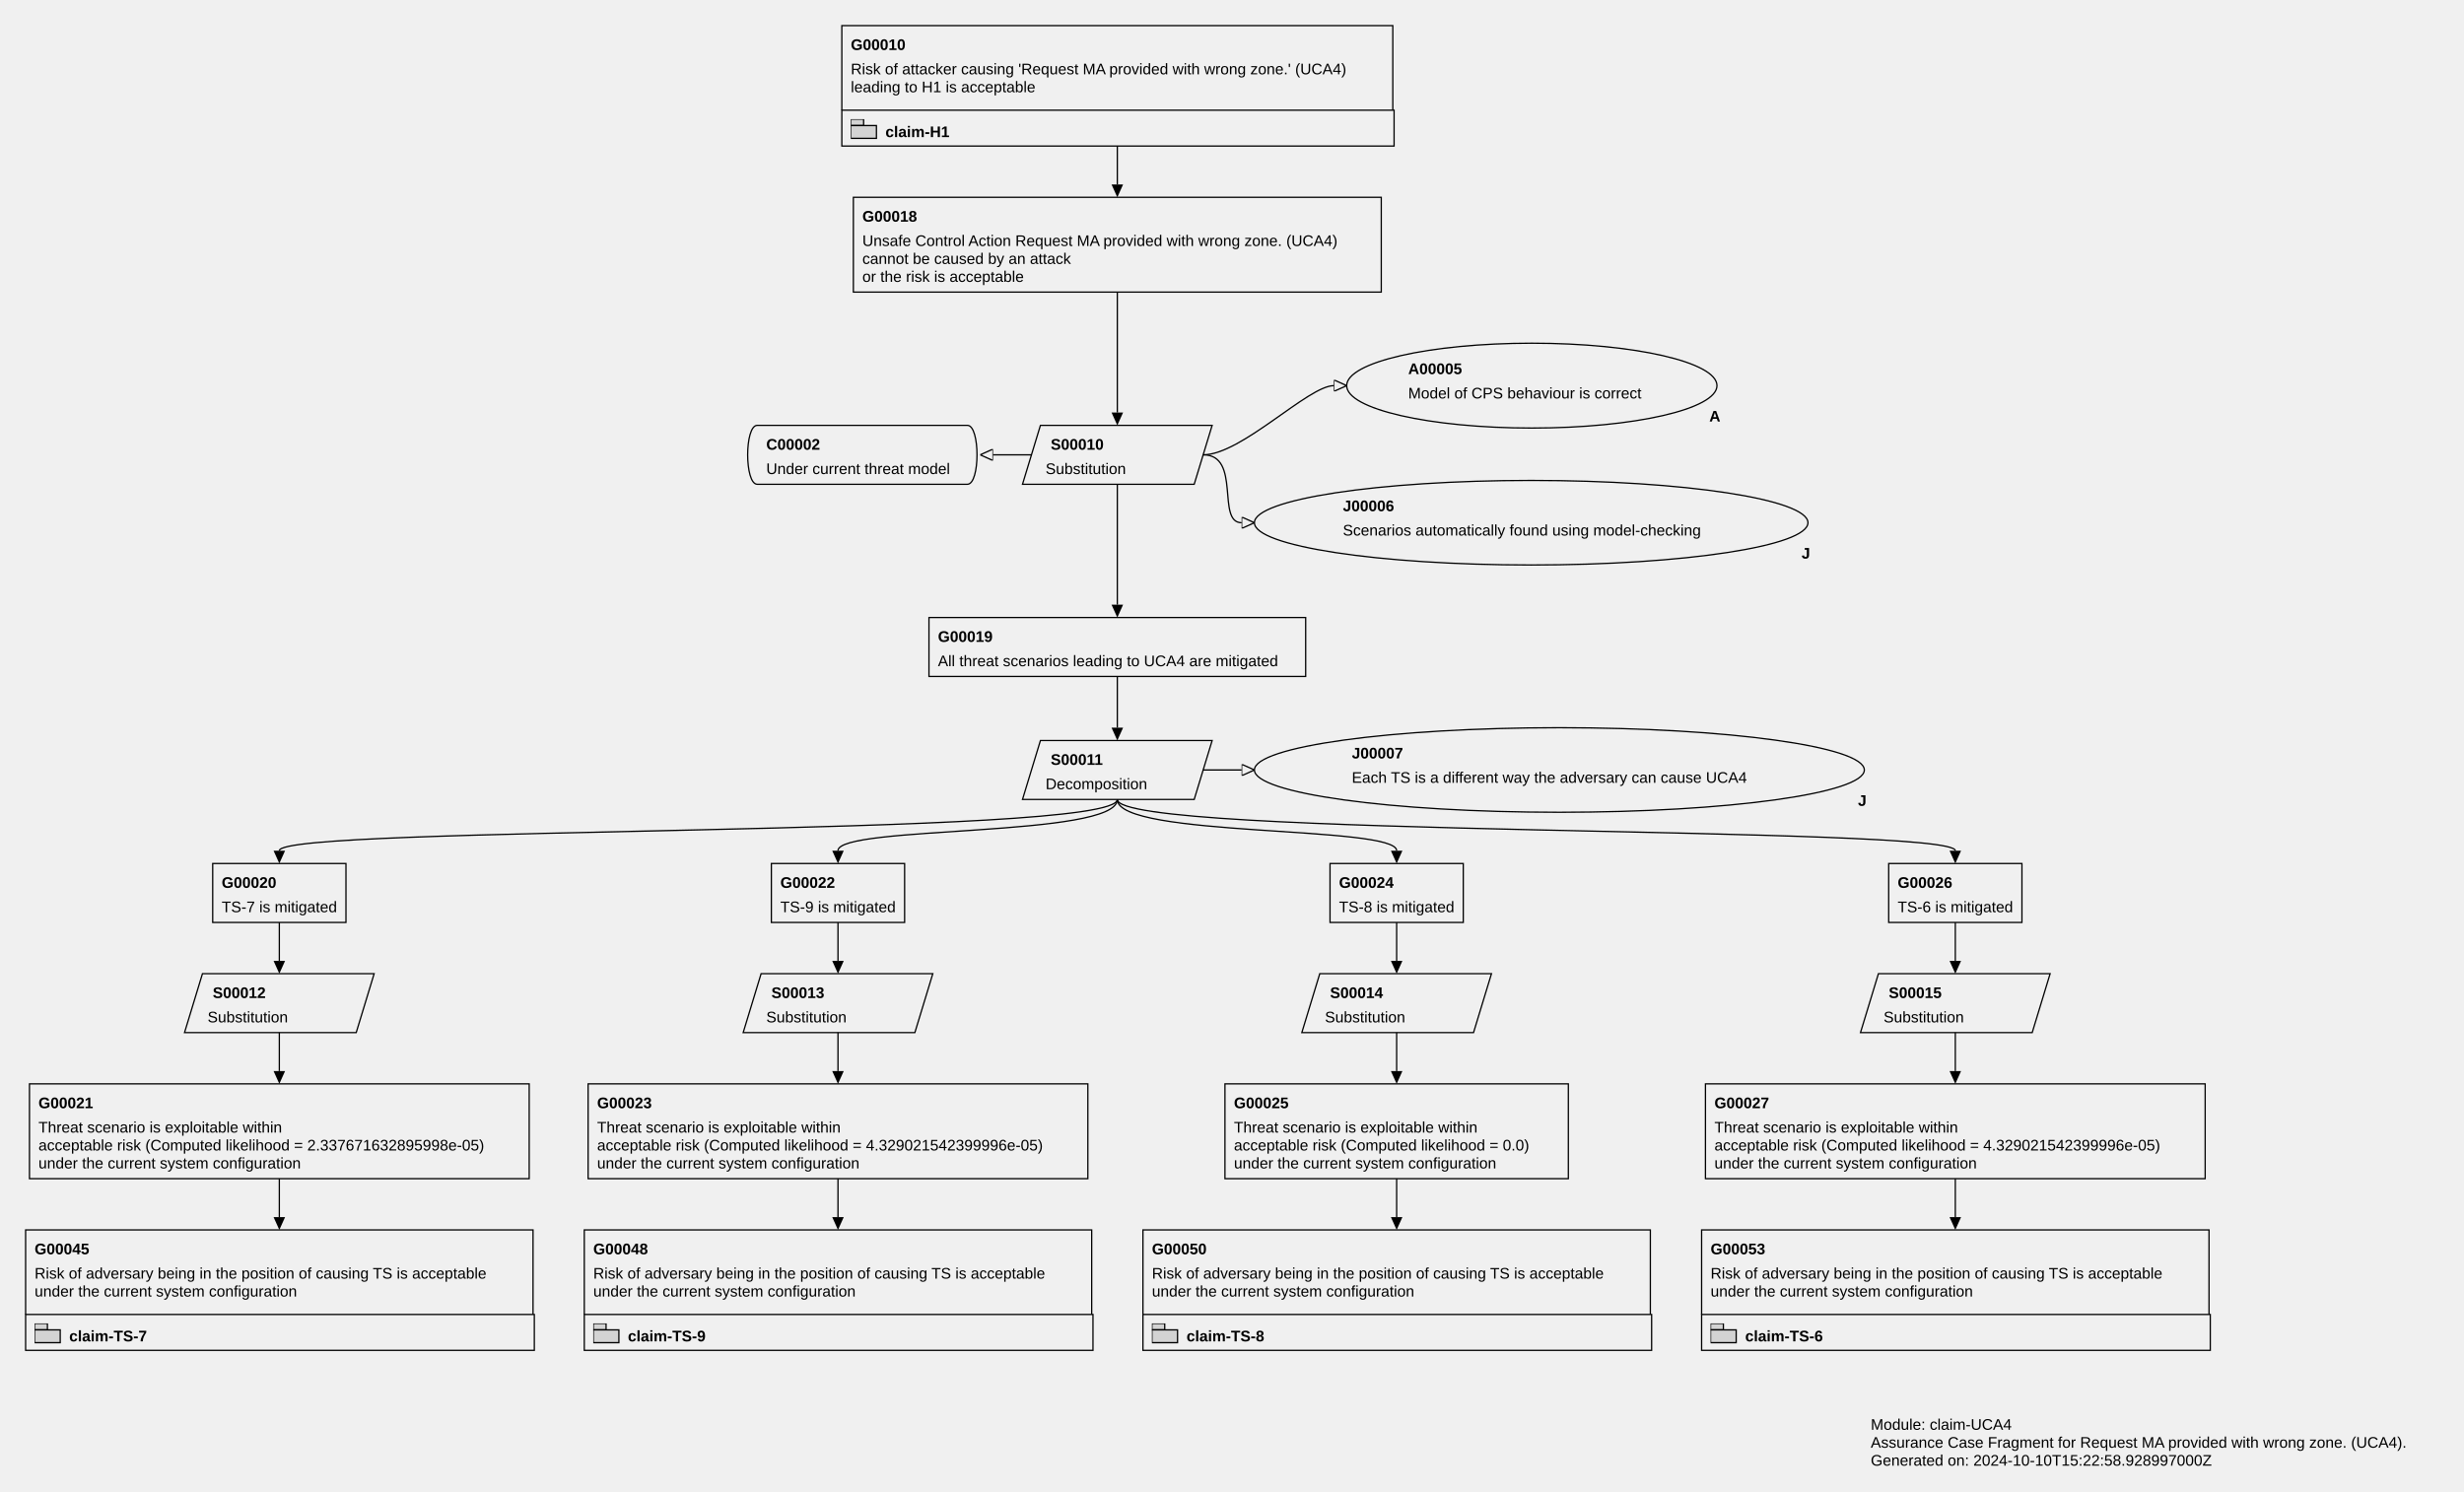
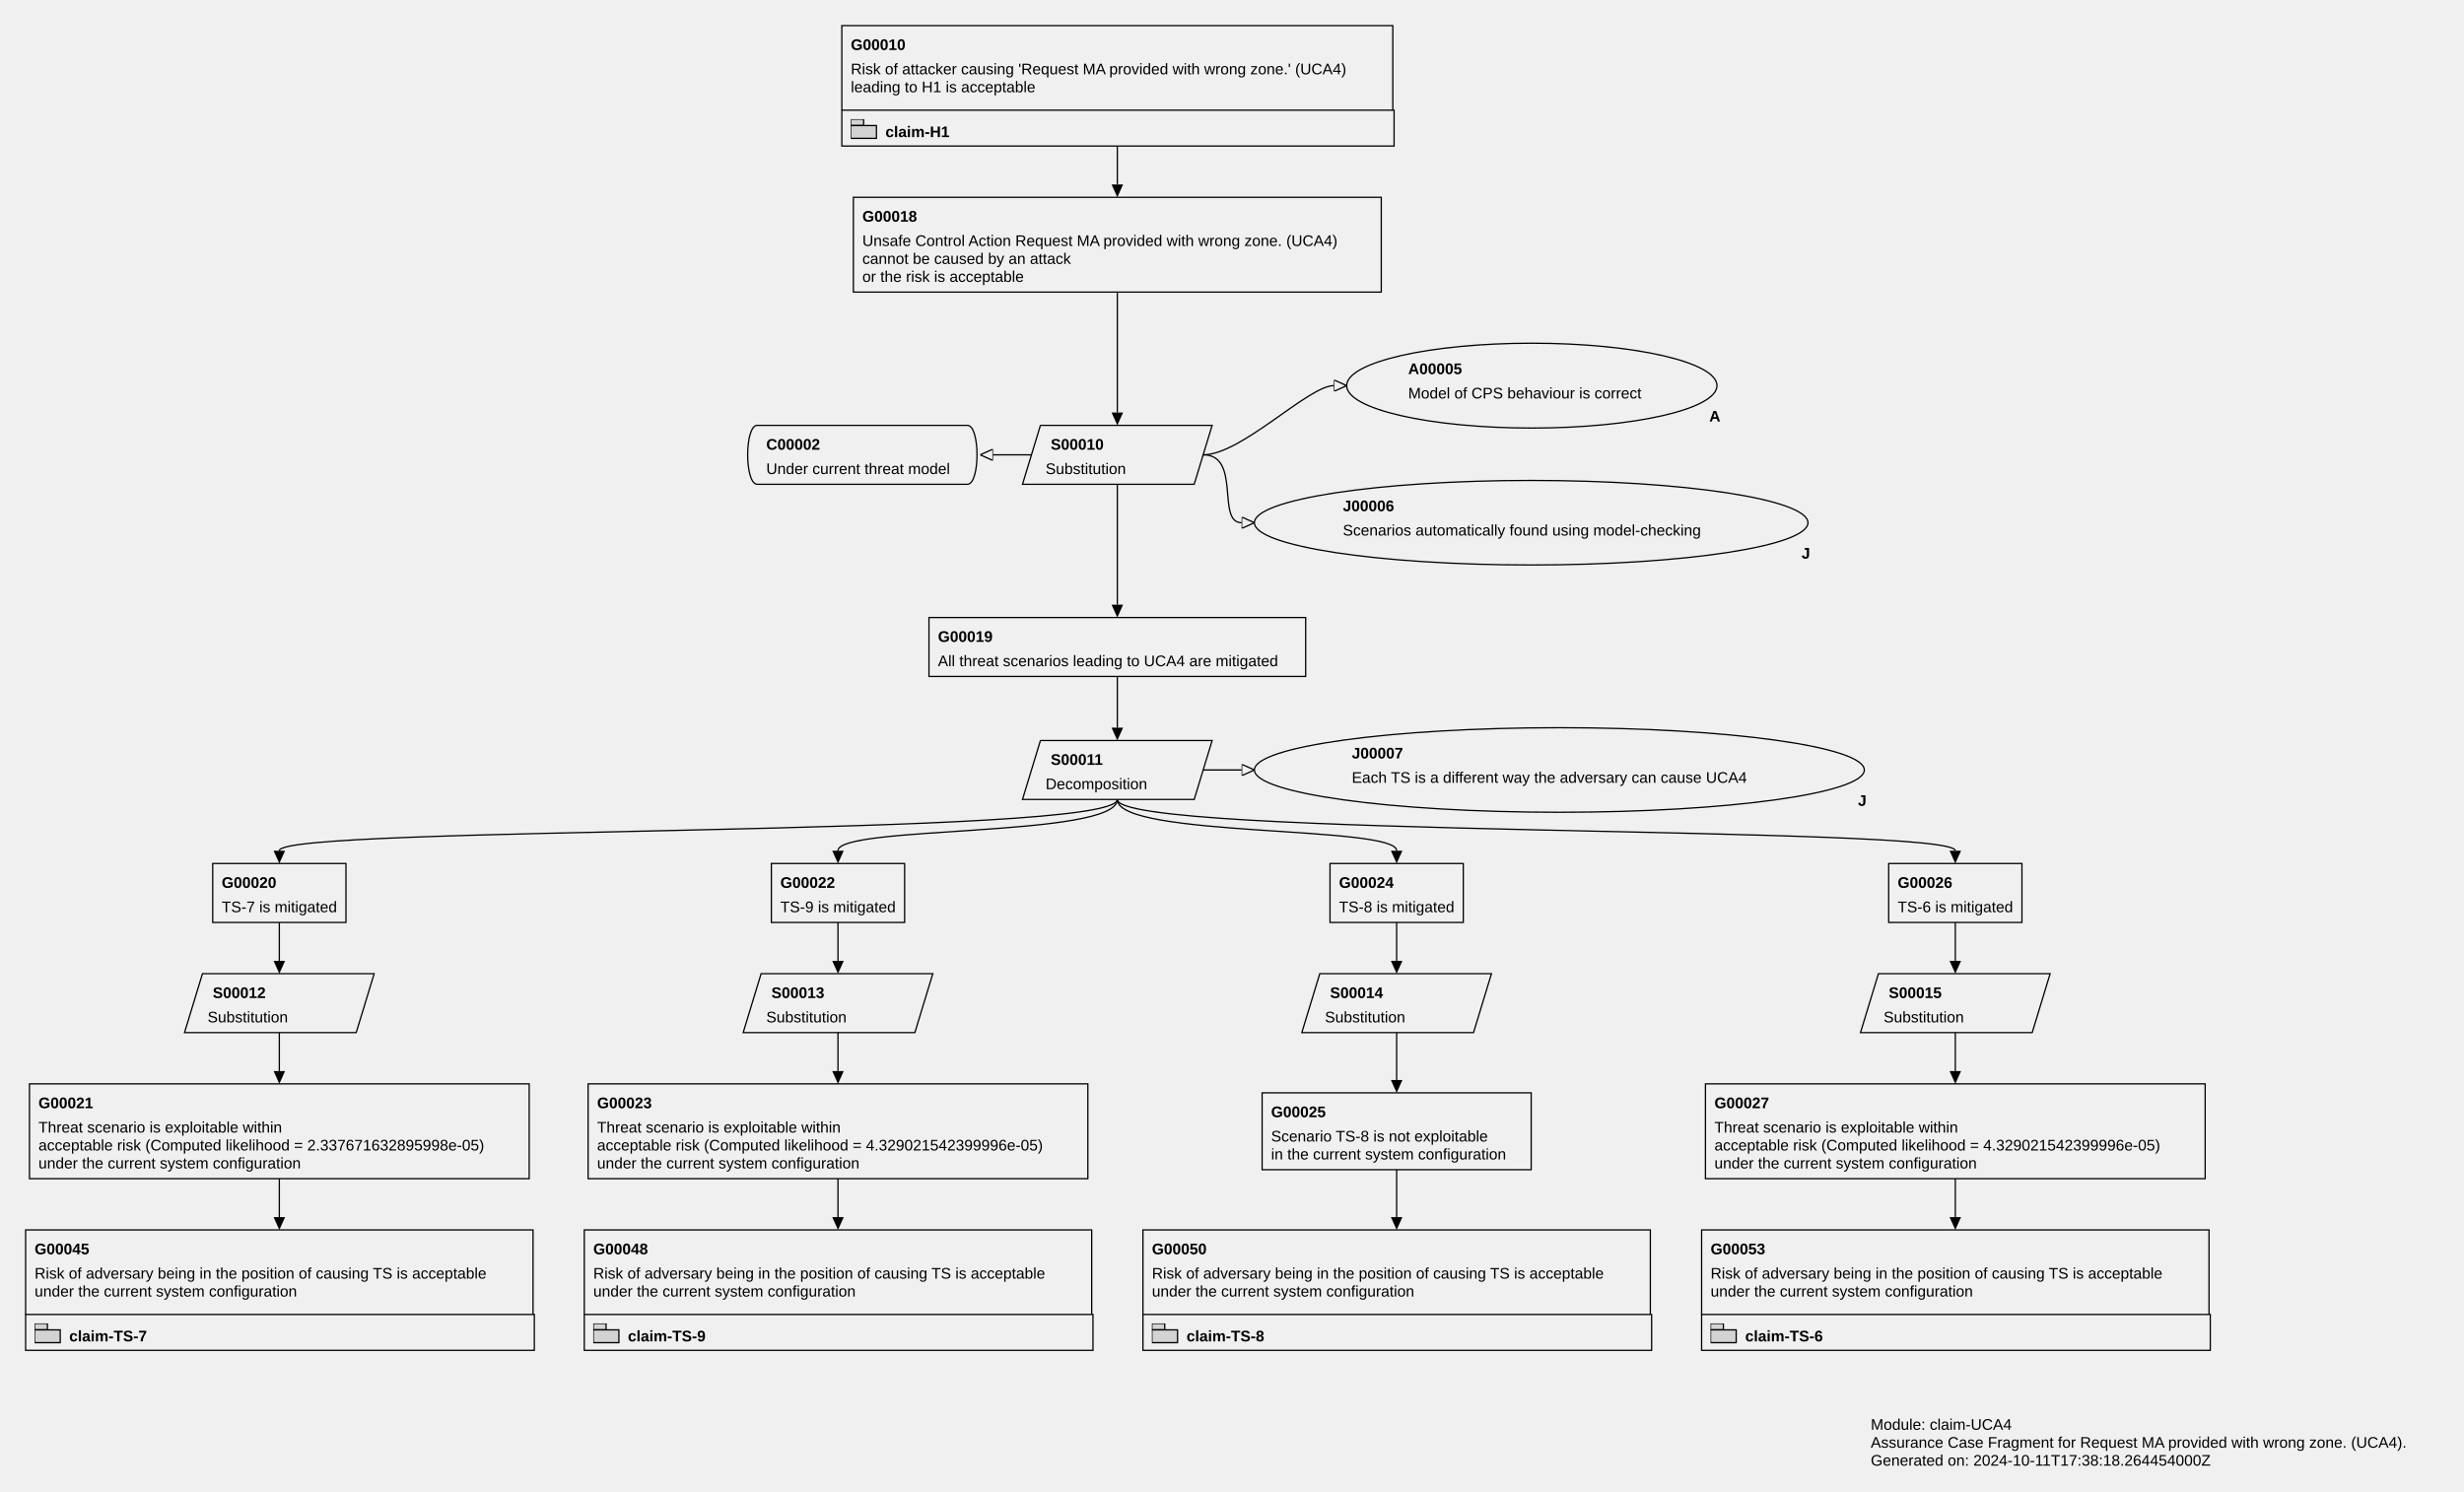
<svg xmlns="http://www.w3.org/2000/svg" class="gsndiagram" viewBox="0 0 1923 1164">
  <symbol id="module_icon">
    <rect fill="lightgrey" height="5" stroke="black" stroke-width="1" width="10" x="0" y="0" />
    <rect fill="lightgrey" height="10" stroke="black" stroke-width="1" width="20" x="0" y="5" />
  </symbol>
  <symbol id="acp">
    <rect fill="black" height="10" stroke="black" stroke-width="1" width="10" x="0" y="0" />
  </symbol>
  <marker id="composite_arrow" markerHeight="9" markerUnits="userSpaceOnUse" markerWidth="10" orient="auto-start-reverse" refX="0" refY="4.5">
    <polyline fill-opacity="0" points="0 0, 6 4.5, 0 9" stroke="black" stroke-width="1" />
    <polyline fill-opacity="0" points="4 0, 10 4.5, 4 9" stroke="black" stroke-width="1" />
    <polyline fill-opacity="0" points="0 4.5, 10 4.5" stroke="black" stroke-width="1" />
  </marker>
  <marker id="supportedby_arrow" markerHeight="9" markerUnits="userSpaceOnUse" markerWidth="10" orient="auto-start-reverse" refX="0" refY="4.5">
    <polyline fill="black" points="0 0, 10 4.5, 0 9" />
  </marker>
  <marker id="incontextof_arrow" markerHeight="9" markerUnits="userSpaceOnUse" markerWidth="10" orient="auto-start-reverse" refX="0" refY="4.5">
    <polyline fill-opacity="0" points="0 0, 10 4.5, 0 9, 0 0" stroke="black" stroke-width="1" />
  </marker>
  <style type="text/css">
.notVerified path { fill: red; fill-opacity: 1;}
/* .notVerified text,a { fill: white; } */
</style>
  <a href="claim-H1.svg#node_g00010">
    <g class="gsn_module_claim_h1 gsnelem gsnawaygoal" id="node_g00010">
      <path class="border" d="M657,86 V20 H1087 V86" fill-opacity="0" stroke="black" stroke-width="1" />
      <text font-family="Arial" font-size="12" font-weight="bold" x="664" y="39">G00010</text>
      <text font-family="Arial" font-size="12" x="664" y="58">Risk of attacker causing 'Request MA provided with wrong zone.' (UCA4) </text>
      <text font-family="Arial" font-size="12" x="664" y="72"> leading to H1 is acceptable</text>
      <a href="claim-H1.svg#node_g00010">
        <path class="border" d="M657,86 h431 v28 h-431 z" fill-opacity="0" stroke="black" stroke-width="1" />
        <text font-family="Arial" font-size="12" font-weight="bold" x="691" y="107">claim-H1</text>
      </a>
      <use href="#module_icon" x="664" y="93" />
    </g>
  </a>
  <g class="gsn_module_claim_uca4 gsnelem gsngoal" id="node_g00018">
    <path class="border" d="M666,154 L1078,154 L1078,228 L666,228 z" fill-opacity="0" stroke="black" stroke-width="1" />
    <text font-family="Arial" font-size="12" font-weight="bold" x="673" y="173">G00018</text>
    <text font-family="Arial" font-size="12" x="673" y="192">Unsafe Control Action Request MA provided with wrong zone. (UCA4) </text>
    <text font-family="Arial" font-size="12" x="673" y="206"> cannot be caused by an attack</text>
    <text font-family="Arial" font-size="12" x="673" y="220"> or the risk is acceptable</text>
  </g>
  <g class="gsn_module_claim_uca4 gsnelem gsnctxt" id="node_c00002">
    <path class="border" d="M591,332 L755,332 C765,332,765,378,755,378 L591,378 C581,378,581,332,591,332" fill-opacity="0" stroke="black" stroke-width="1" />
    <text font-family="Arial" font-size="12" font-weight="bold" x="598" y="351">C00002</text>
    <text font-family="Arial" font-size="12" x="598" y="370">Under current threat model</text>
  </g>
  <g class="gsn_module_claim_uca4 gsnelem gsnstgy" id="node_s00010">
    <path class="border" d="M812,332 L946,332 L932,378 L798,378 z" fill-opacity="0" stroke="black" stroke-width="1" />
    <text font-family="Arial" font-size="12" font-weight="bold" x="820" y="351">S00010</text>
    <text font-family="Arial" font-size="12" x="816" y="370">Substitution</text>
  </g>
  <g class="gsn_module_claim_uca4 gsnelem gsnasmp" id="node_a00005">
    <path class="border" d="M1051,301 a144,33,0,1,0,289,0 a144,33,0,1,0,-289,0 z" fill-opacity="0" stroke="black" stroke-width="1" />
    <text font-family="Arial" font-size="12" font-weight="bold" x="1099" y="292">A00005</text>
    <text font-family="Arial" font-size="12" x="1099" y="311">Model of CPS behaviour is correct</text>
    <text font-family="Arial" font-size="12" font-weight="bold" x="1334" y="329">A</text>
  </g>
  <g class="gsn_module_claim_uca4 gsnelem gsnjust" id="node_j00006">
    <path class="border" d="M979,408 a216,33,0,1,0,432,0 a216,33,0,1,0,-432,0 z" fill-opacity="0" stroke="black" stroke-width="1" />
    <text font-family="Arial" font-size="12" font-weight="bold" x="1048" y="399">J00006</text>
    <text font-family="Arial" font-size="12" x="1048" y="418">Scenarios automatically found using model-checking</text>
    <text font-family="Arial" font-size="12" font-weight="bold" x="1406" y="436">J</text>
  </g>
  <g class="gsn_module_claim_uca4 gsnelem gsngoal" id="node_g00019">
    <path class="border" d="M725,482 L1019,482 L1019,528 L725,528 z" fill-opacity="0" stroke="black" stroke-width="1" />
    <text font-family="Arial" font-size="12" font-weight="bold" x="732" y="501">G00019</text>
    <text font-family="Arial" font-size="12" x="732" y="520">All threat scenarios leading to UCA4 are mitigated</text>
  </g>
  <g class="gsn_module_claim_uca4 gsnelem gsnstgy" id="node_s00011">
    <path class="border" d="M812,578 L946,578 L932,624 L798,624 z" fill-opacity="0" stroke="black" stroke-width="1" />
    <text font-family="Arial" font-size="12" font-weight="bold" x="820" y="597">S00011</text>
    <text font-family="Arial" font-size="12" x="816" y="616">Decomposition</text>
  </g>
  <g class="gsn_module_claim_uca4 gsnelem gsnjust" id="node_j00007">
    <path class="border" d="M979,601 a238,33,0,1,0,476,0 a238,33,0,1,0,-476,0 z" fill-opacity="0" stroke="black" stroke-width="1" />
    <text font-family="Arial" font-size="12" font-weight="bold" x="1055" y="592">J00007</text>
    <text font-family="Arial" font-size="12" x="1055" y="611">Each TS is a different way the adversary can cause UCA4</text>
    <text font-family="Arial" font-size="12" font-weight="bold" x="1450" y="629">J</text>
  </g>
  <g class="gsn_module_claim_uca4 gsnelem gsngoal" id="node_g00020">
    <path class="border" d="M166,674 L270,674 L270,720 L166,720 z" fill-opacity="0" stroke="black" stroke-width="1" />
    <text font-family="Arial" font-size="12" font-weight="bold" x="173" y="693">G00020</text>
    <text font-family="Arial" font-size="12" x="173" y="712">TS-7 is mitigated</text>
  </g>
  <g class="gsn_module_claim_uca4 gsnelem gsngoal" id="node_g00022">
    <path class="border" d="M602,674 L706,674 L706,720 L602,720 z" fill-opacity="0" stroke="black" stroke-width="1" />
    <text font-family="Arial" font-size="12" font-weight="bold" x="609" y="693">G00022</text>
    <text font-family="Arial" font-size="12" x="609" y="712">TS-9 is mitigated</text>
  </g>
  <g class="gsn_module_claim_uca4 gsnelem gsngoal" id="node_g00024">
    <path class="border" d="M1038,674 L1142,674 L1142,720 L1038,720 z" fill-opacity="0" stroke="black" stroke-width="1" />
    <text font-family="Arial" font-size="12" font-weight="bold" x="1045" y="693">G00024</text>
    <text font-family="Arial" font-size="12" x="1045" y="712">TS-8 is mitigated</text>
  </g>
  <g class="gsn_module_claim_uca4 gsnelem gsngoal" id="node_g00026">
    <path class="border" d="M1474,674 L1578,674 L1578,720 L1474,720 z" fill-opacity="0" stroke="black" stroke-width="1" />
    <text font-family="Arial" font-size="12" font-weight="bold" x="1481" y="693">G00026</text>
    <text font-family="Arial" font-size="12" x="1481" y="712">TS-6 is mitigated</text>
  </g>
  <g class="gsn_module_claim_uca4 gsnelem gsnstgy" id="node_s00012">
    <path class="border" d="M158,760 L292,760 L278,806 L144,806 z" fill-opacity="0" stroke="black" stroke-width="1" />
    <text font-family="Arial" font-size="12" font-weight="bold" x="166" y="779">S00012</text>
    <text font-family="Arial" font-size="12" x="162" y="798">Substitution</text>
  </g>
  <g class="gsn_module_claim_uca4 gsnelem gsnstgy" id="node_s00013">
    <path class="border" d="M594,760 L728,760 L714,806 L580,806 z" fill-opacity="0" stroke="black" stroke-width="1" />
    <text font-family="Arial" font-size="12" font-weight="bold" x="602" y="779">S00013</text>
    <text font-family="Arial" font-size="12" x="598" y="798">Substitution</text>
  </g>
  <g class="gsn_module_claim_uca4 gsnelem gsnstgy" id="node_s00014">
    <path class="border" d="M1030,760 L1164,760 L1150,806 L1016,806 z" fill-opacity="0" stroke="black" stroke-width="1" />
    <text font-family="Arial" font-size="12" font-weight="bold" x="1038" y="779">S00014</text>
    <text font-family="Arial" font-size="12" x="1034" y="798">Substitution</text>
  </g>
  <g class="gsn_module_claim_uca4 gsnelem gsnstgy" id="node_s00015">
    <path class="border" d="M1466,760 L1600,760 L1586,806 L1452,806 z" fill-opacity="0" stroke="black" stroke-width="1" />
    <text font-family="Arial" font-size="12" font-weight="bold" x="1474" y="779">S00015</text>
    <text font-family="Arial" font-size="12" x="1470" y="798">Substitution</text>
  </g>
  <g class="gsn_module_claim_uca4 gsnelem gsngoal" id="node_g00021">
    <path class="border" d="M23,846 L413,846 L413,920 L23,920 z" fill-opacity="0" stroke="black" stroke-width="1" />
    <text font-family="Arial" font-size="12" font-weight="bold" x="30" y="865">G00021</text>
    <text font-family="Arial" font-size="12" x="30" y="884">Threat scenario is exploitable within </text>
    <text font-family="Arial" font-size="12" x="30" y="898"> acceptable risk (Computed likelihood = 2.337671632895998e-05) </text>
    <text font-family="Arial" font-size="12" x="30" y="912"> under the current system configuration</text>
  </g>
  <g class="gsn_module_claim_uca4 gsnelem gsngoal" id="node_g00023">
    <path class="border" d="M459,846 L849,846 L849,920 L459,920 z" fill-opacity="0" stroke="black" stroke-width="1" />
    <text font-family="Arial" font-size="12" font-weight="bold" x="466" y="865">G00023</text>
    <text font-family="Arial" font-size="12" x="466" y="884">Threat scenario is exploitable within </text>
    <text font-family="Arial" font-size="12" x="466" y="898"> acceptable risk (Computed likelihood = 4.329021542399996e-05) </text>
    <text font-family="Arial" font-size="12" x="466" y="912"> under the current system configuration</text>
  </g>
  <g class="gsn_module_claim_uca4 gsnelem gsngoal" id="node_g00025">
-     <path class="border" d="M956,846 L1224,846 L1224,920 L956,920 z" fill-opacity="0" stroke="black" stroke-width="1" />
-     <text font-family="Arial" font-size="12" font-weight="bold" x="963" y="865">G00025</text>
-     <text font-family="Arial" font-size="12" x="963" y="884">Threat scenario is exploitable within </text>
-     <text font-family="Arial" font-size="12" x="963" y="898"> acceptable risk (Computed likelihood = 0.0) </text>
-     <text font-family="Arial" font-size="12" x="963" y="912"> under the current system configuration</text>
+     <path class="border" d="M985,853 L1195,853 L1195,913 L985,913 z" fill-opacity="0" stroke="black" stroke-width="1" />
+     <text font-family="Arial" font-size="12" font-weight="bold" x="992" y="872">G00025</text>
+     <text font-family="Arial" font-size="12" x="992" y="891">Scenario TS-8 is not exploitable </text>
+     <text font-family="Arial" font-size="12" x="992" y="905"> in the current system configuration</text>
  </g>
  <g class="gsn_module_claim_uca4 gsnelem gsngoal" id="node_g00027">
    <path class="border" d="M1331,846 L1721,846 L1721,920 L1331,920 z" fill-opacity="0" stroke="black" stroke-width="1" />
    <text font-family="Arial" font-size="12" font-weight="bold" x="1338" y="865">G00027</text>
    <text font-family="Arial" font-size="12" x="1338" y="884">Threat scenario is exploitable within </text>
    <text font-family="Arial" font-size="12" x="1338" y="898"> acceptable risk (Computed likelihood = 4.329021542399996e-05) </text>
    <text font-family="Arial" font-size="12" x="1338" y="912"> under the current system configuration</text>
  </g>
  <a href="claim-TS-7.svg#node_g00045">
    <g class="gsn_module_claim_ts_7 gsnelem gsnawaygoal" id="node_g00045">
      <path class="border" d="M20,1026 V960 H416 V1026" fill-opacity="0" stroke="black" stroke-width="1" />
      <text font-family="Arial" font-size="12" font-weight="bold" x="27" y="979">G00045</text>
      <text font-family="Arial" font-size="12" x="27" y="998">Risk of adversary being in the position of causing TS is acceptable </text>
      <text font-family="Arial" font-size="12" x="27" y="1012"> under the current system configuration</text>
      <a href="claim-TS-7.svg#node_g00045">
        <path class="border" d="M20,1026 h397 v28 h-397 z" fill-opacity="0" stroke="black" stroke-width="1" />
        <text font-family="Arial" font-size="12" font-weight="bold" x="54" y="1047">claim-TS-7</text>
      </a>
      <use href="#module_icon" x="27" y="1033" />
    </g>
  </a>
  <a href="claim-TS-9.svg#node_g00048">
    <g class="gsn_module_claim_ts_9 gsnelem gsnawaygoal" id="node_g00048">
      <path class="border" d="M456,1026 V960 H852 V1026" fill-opacity="0" stroke="black" stroke-width="1" />
      <text font-family="Arial" font-size="12" font-weight="bold" x="463" y="979">G00048</text>
      <text font-family="Arial" font-size="12" x="463" y="998">Risk of adversary being in the position of causing TS is acceptable </text>
      <text font-family="Arial" font-size="12" x="463" y="1012"> under the current system configuration</text>
      <a href="claim-TS-9.svg#node_g00048">
        <path class="border" d="M456,1026 h397 v28 h-397 z" fill-opacity="0" stroke="black" stroke-width="1" />
        <text font-family="Arial" font-size="12" font-weight="bold" x="490" y="1047">claim-TS-9</text>
      </a>
      <use href="#module_icon" x="463" y="1033" />
    </g>
  </a>
  <a href="claim-TS-8.svg#node_g00050">
    <g class="gsn_module_claim_ts_8 gsnelem gsnawaygoal" id="node_g00050">
      <path class="border" d="M892,1026 V960 H1288 V1026" fill-opacity="0" stroke="black" stroke-width="1" />
      <text font-family="Arial" font-size="12" font-weight="bold" x="899" y="979">G00050</text>
      <text font-family="Arial" font-size="12" x="899" y="998">Risk of adversary being in the position of causing TS is acceptable </text>
      <text font-family="Arial" font-size="12" x="899" y="1012"> under the current system configuration</text>
      <a href="claim-TS-8.svg#node_g00050">
        <path class="border" d="M892,1026 h397 v28 h-397 z" fill-opacity="0" stroke="black" stroke-width="1" />
        <text font-family="Arial" font-size="12" font-weight="bold" x="926" y="1047">claim-TS-8</text>
      </a>
      <use href="#module_icon" x="899" y="1033" />
    </g>
  </a>
  <a href="claim-TS-6.svg#node_g00053">
    <g class="gsn_module_claim_ts_6 gsnelem gsnawaygoal" id="node_g00053">
      <path class="border" d="M1328,1026 V960 H1724 V1026" fill-opacity="0" stroke="black" stroke-width="1" />
      <text font-family="Arial" font-size="12" font-weight="bold" x="1335" y="979">G00053</text>
      <text font-family="Arial" font-size="12" x="1335" y="998">Risk of adversary being in the position of causing TS is acceptable </text>
      <text font-family="Arial" font-size="12" x="1335" y="1012"> under the current system configuration</text>
      <a href="claim-TS-6.svg#node_g00053">
        <path class="border" d="M1328,1026 h397 v28 h-397 z" fill-opacity="0" stroke="black" stroke-width="1" />
        <text font-family="Arial" font-size="12" font-weight="bold" x="1362" y="1047">claim-TS-6</text>
      </a>
      <use href="#module_icon" x="1335" y="1033" />
    </g>
  </a>
  <path class="gsnedge gsninspby" d="M872,114 C872,144,872,124,872,144" fill-opacity="0" marker-end="url(#supportedby_arrow)" stroke="black" stroke-width="1" />
  <path class="gsnedge gsninspby" d="M872,228 C872,258,872,302,872,322" fill-opacity="0" marker-end="url(#supportedby_arrow)" stroke="black" stroke-width="1" />
  <path class="gsnedge gsninspby" d="M872,528 C872,558,872,548,872,568" fill-opacity="0" marker-end="url(#supportedby_arrow)" stroke="black" stroke-width="1" />
  <path class="gsnedge gsninspby" d="M218,720 C218,750,218,730,218,750" fill-opacity="0" marker-end="url(#supportedby_arrow)" stroke="black" stroke-width="1" />
  <path class="gsnedge gsninspby" d="M218,920 C218,950,218,930,218,950" fill-opacity="0" marker-end="url(#supportedby_arrow)" stroke="black" stroke-width="1" />
  <path class="gsnedge gsninspby" d="M654,720 C654,750,654,730,654,750" fill-opacity="0" marker-end="url(#supportedby_arrow)" stroke="black" stroke-width="1" />
  <path class="gsnedge gsninspby" d="M654,920 C654,950,654,930,654,950" fill-opacity="0" marker-end="url(#supportedby_arrow)" stroke="black" stroke-width="1" />
  <path class="gsnedge gsninspby" d="M1090,720 C1090,750,1090,730,1090,750" fill-opacity="0" marker-end="url(#supportedby_arrow)" stroke="black" stroke-width="1" />
-   <path class="gsnedge gsninspby" d="M1090,920 C1090,950,1090,930,1090,950" fill-opacity="0" marker-end="url(#supportedby_arrow)" stroke="black" stroke-width="1" />
+   <path class="gsnedge gsninspby" d="M1090,913 C1090,943,1090,930,1090,950" fill-opacity="0" marker-end="url(#supportedby_arrow)" stroke="black" stroke-width="1" />
  <path class="gsnedge gsninspby" d="M1526,720 C1526,750,1526,730,1526,750" fill-opacity="0" marker-end="url(#supportedby_arrow)" stroke="black" stroke-width="1" />
  <path class="gsnedge gsninspby" d="M1526,920 C1526,950,1526,930,1526,950" fill-opacity="0" marker-end="url(#supportedby_arrow)" stroke="black" stroke-width="1" />
  <path class="gsnedge gsninctxt" d="M939,355 C969,355,1021,301,1041,301" fill-opacity="0" marker-end="url(#incontextof_arrow)" stroke="black" stroke-width="1" />
  <path class="gsnedge gsninctxt" d="M805,355 C775,355,795,355,775,355" fill-opacity="0" marker-end="url(#incontextof_arrow)" stroke="black" stroke-width="1" />
  <path class="gsnedge gsninctxt" d="M939,355 C969,355,949,408,969,408" fill-opacity="0" marker-end="url(#incontextof_arrow)" stroke="black" stroke-width="1" />
  <path class="gsnedge gsninspby" d="M872,378 C872,408,872,452,872,472" fill-opacity="0" marker-end="url(#supportedby_arrow)" stroke="black" stroke-width="1" />
  <path class="gsnedge gsninctxt" d="M939,601 C969,601,949,601,969,601" fill-opacity="0" marker-end="url(#incontextof_arrow)" stroke="black" stroke-width="1" />
  <path class="gsnedge gsninspby" d="M872,624 C872,654,218,644,218,664" fill-opacity="0" marker-end="url(#supportedby_arrow)" stroke="black" stroke-width="1" />
  <path class="gsnedge gsninspby" d="M872,624 C872,654,654,644,654,664" fill-opacity="0" marker-end="url(#supportedby_arrow)" stroke="black" stroke-width="1" />
  <path class="gsnedge gsninspby" d="M872,624 C872,654,1090,644,1090,664" fill-opacity="0" marker-end="url(#supportedby_arrow)" stroke="black" stroke-width="1" />
  <path class="gsnedge gsninspby" d="M872,624 C872,654,1526,644,1526,664" fill-opacity="0" marker-end="url(#supportedby_arrow)" stroke="black" stroke-width="1" />
  <path class="gsnedge gsninspby" d="M218,806 C218,836,218,816,218,836" fill-opacity="0" marker-end="url(#supportedby_arrow)" stroke="black" stroke-width="1" />
  <path class="gsnedge gsninspby" d="M654,806 C654,836,654,816,654,836" fill-opacity="0" marker-end="url(#supportedby_arrow)" stroke="black" stroke-width="1" />
-   <path class="gsnedge gsninspby" d="M1090,806 C1090,836,1090,816,1090,836" fill-opacity="0" marker-end="url(#supportedby_arrow)" stroke="black" stroke-width="1" />
+   <path class="gsnedge gsninspby" d="M1090,806 C1090,836,1090,823,1090,843" fill-opacity="0" marker-end="url(#supportedby_arrow)" stroke="black" stroke-width="1" />
  <path class="gsnedge gsninspby" d="M1526,806 C1526,836,1526,816,1526,836" fill-opacity="0" marker-end="url(#supportedby_arrow)" stroke="black" stroke-width="1" />
  <g class="gsnmodule" id="node_gsn_module">
    <text font-family="Arial" font-size="12" x="1460" y="1116">Module: claim-UCA4</text>
    <text font-family="Arial" font-size="12" x="1460" y="1130">Assurance Case Fragment for Request MA provided with wrong zone. (UCA4).</text>
-     <text font-family="Arial" font-size="12" x="1460" y="1144">Generated on: 2024-10-10T15:22:58.928997000Z</text>
+     <text font-family="Arial" font-size="12" x="1460" y="1144">Generated on: 2024-10-11T17:38:18.264454000Z</text>
  </g>
</svg>
